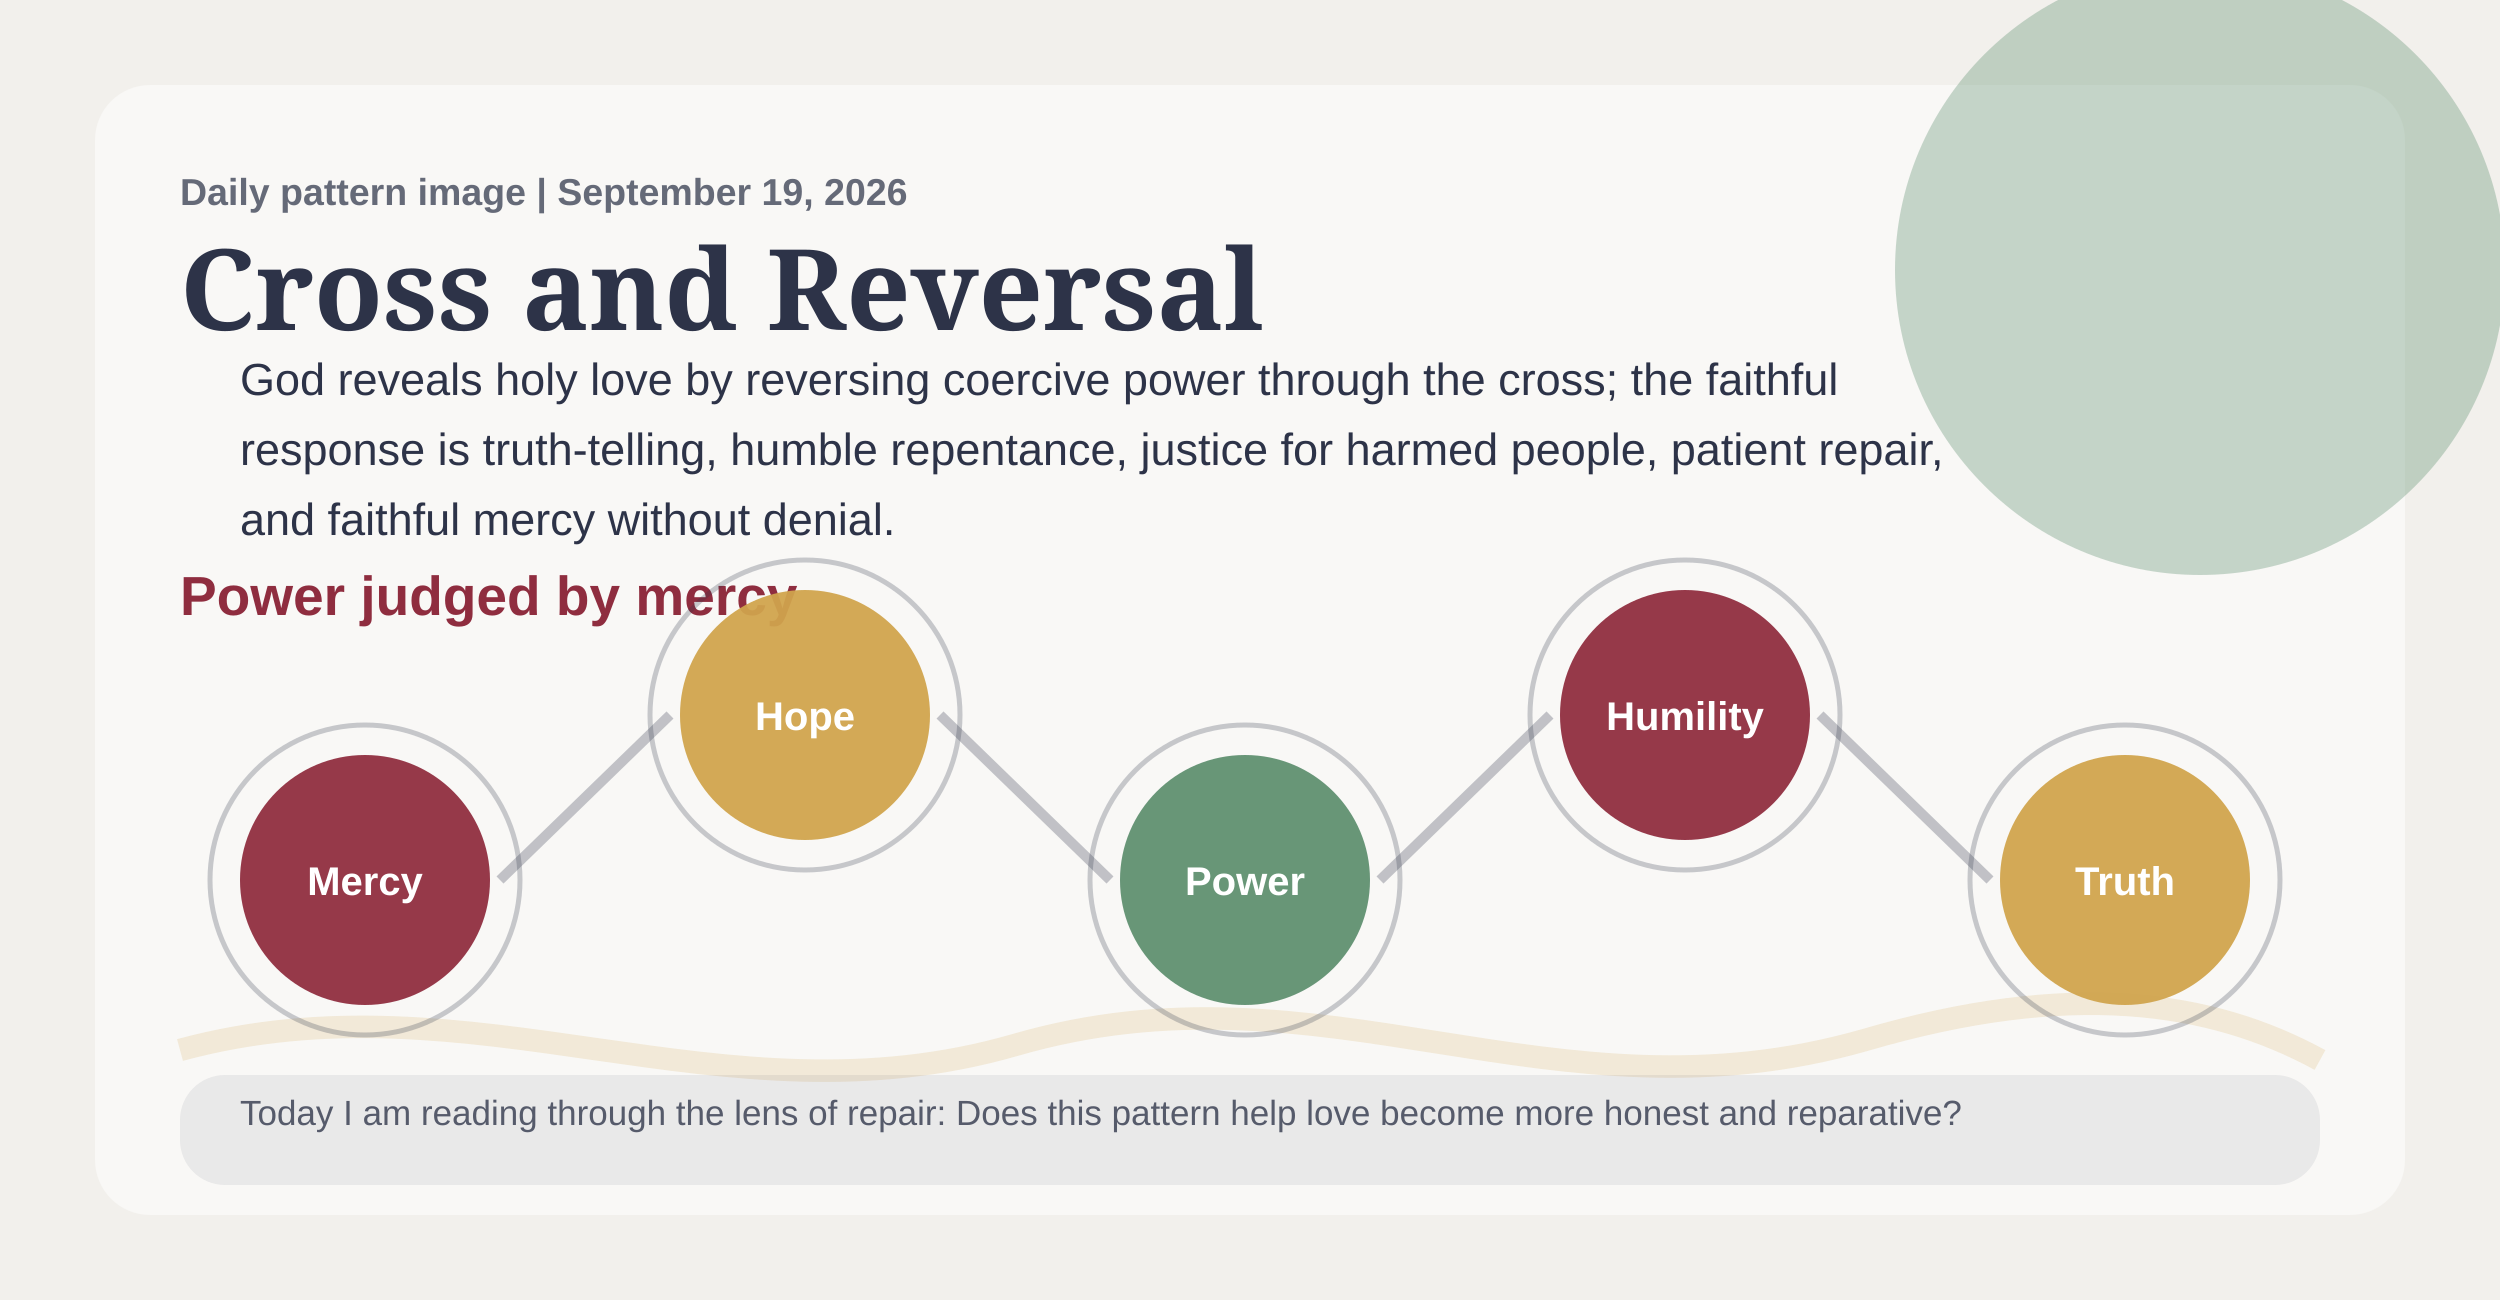
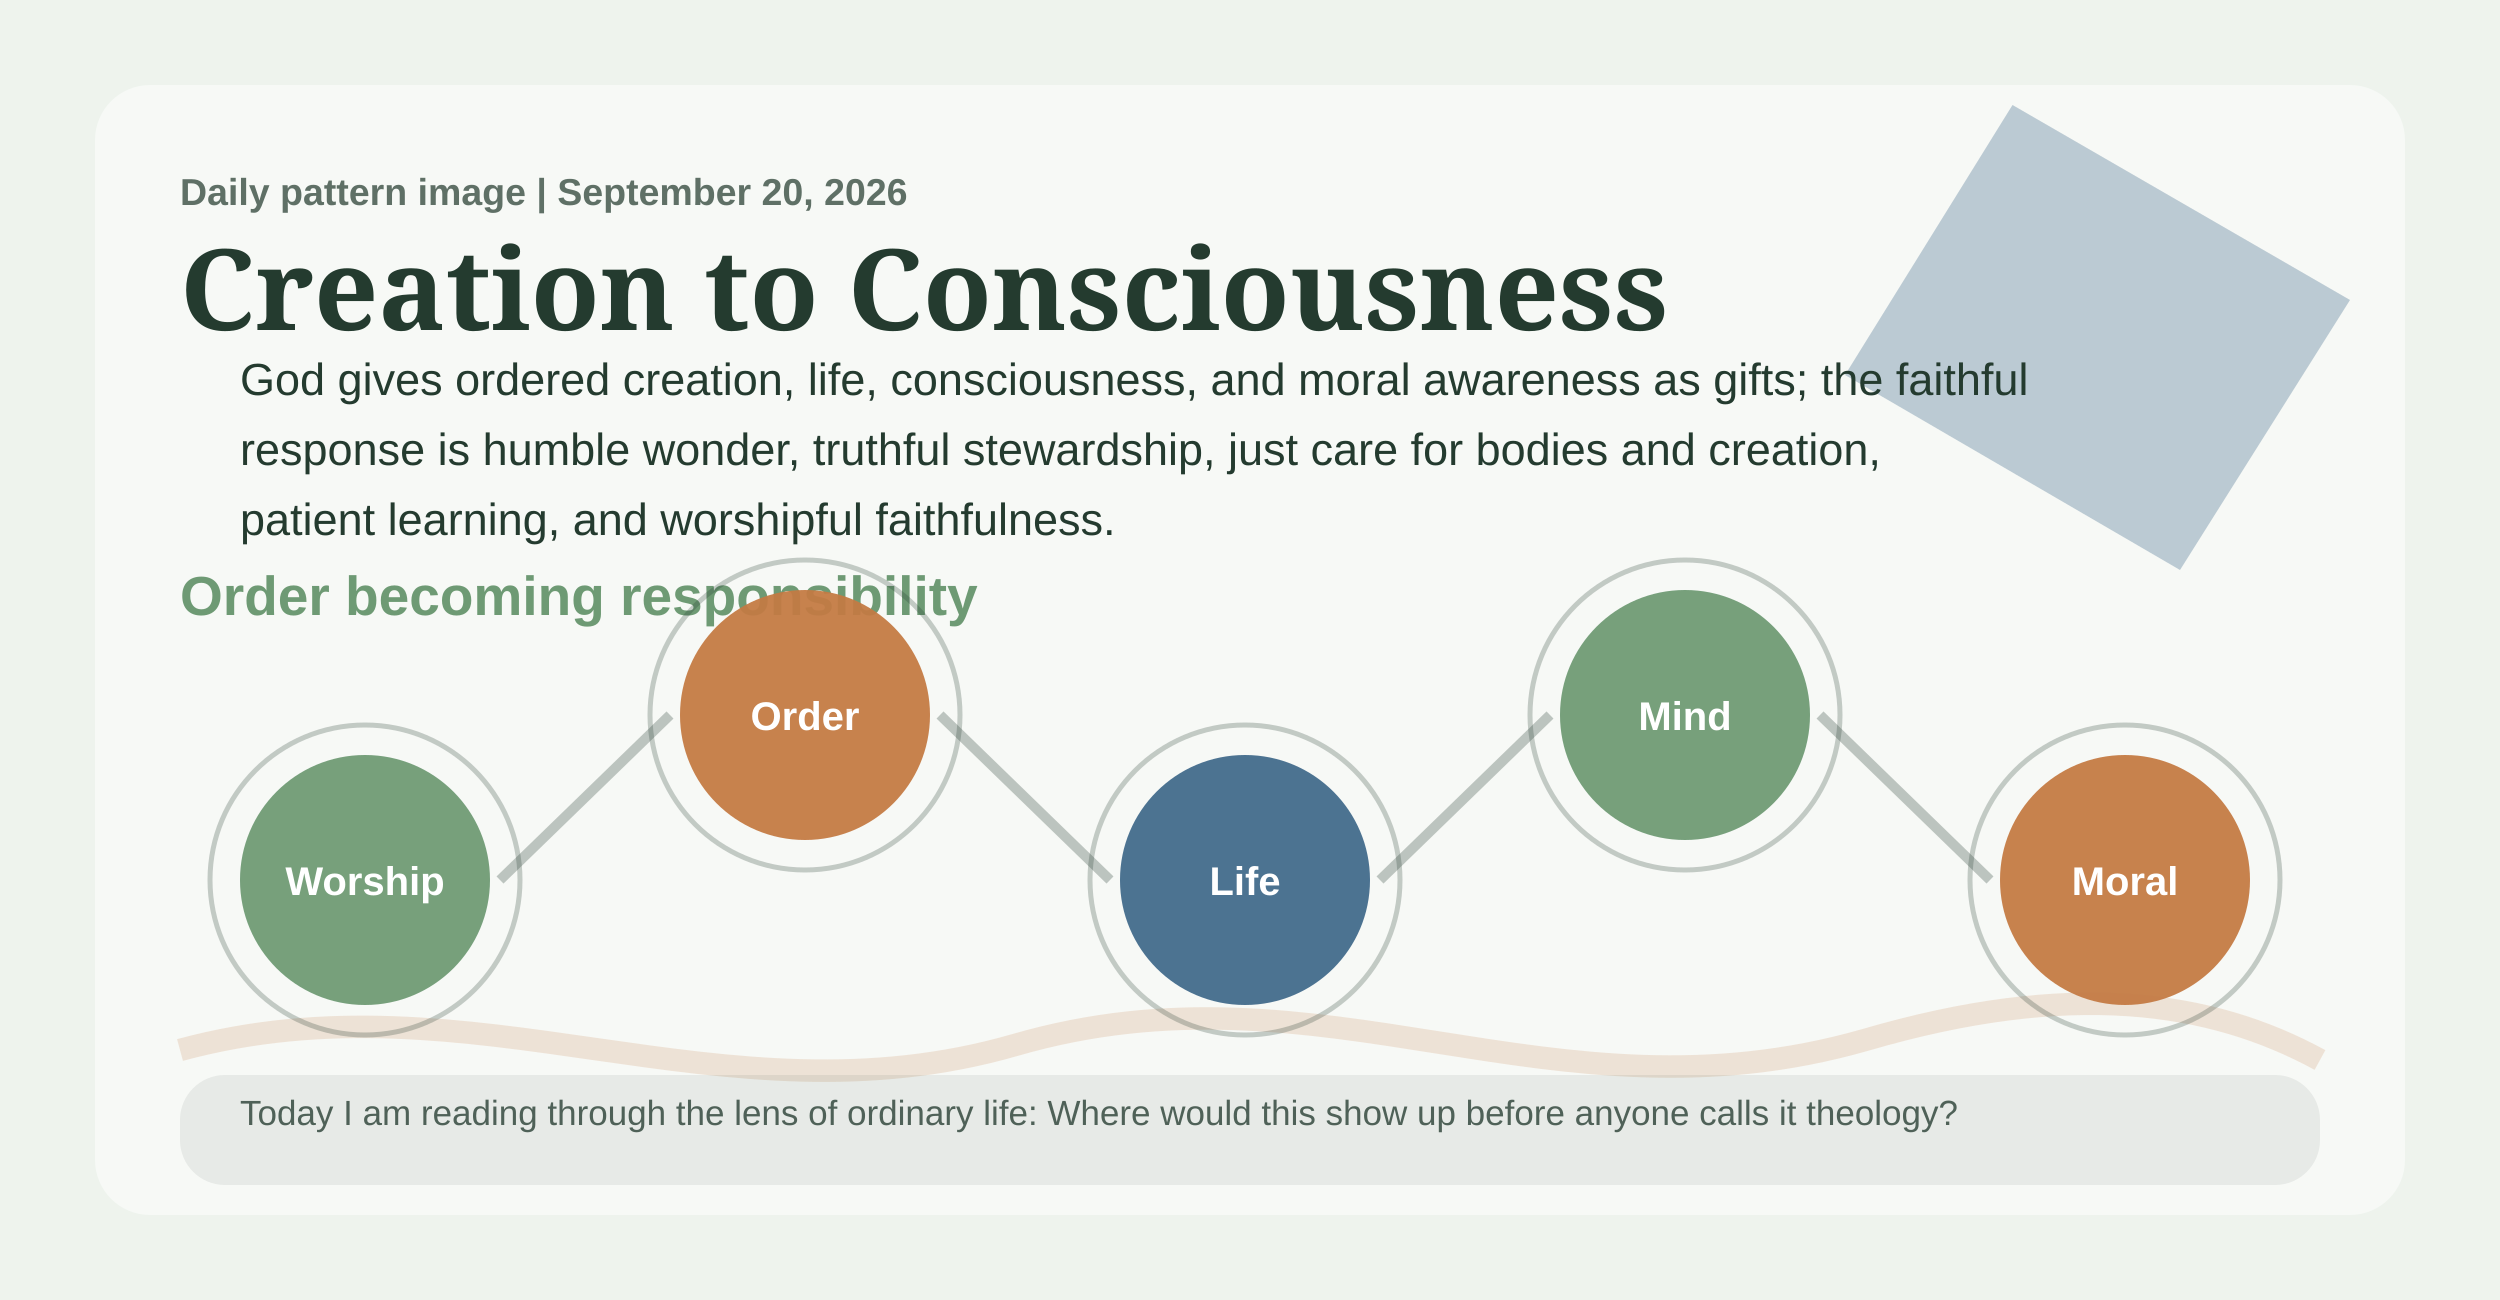
<svg xmlns="http://www.w3.org/2000/svg" width="1000" height="520" viewBox="0 0 1000 520" role="img" aria-labelledby="title desc">
  <style>
-     .eyebrow { font: 700 15px Arial, sans-serif; letter-spacing: 0; fill: #2d3348; opacity: 0.72; }
-     .title { font: 700 45px Georgia, serif; letter-spacing: 0; fill: #2d3348; }
-     .subtitle { font: 700 22px Arial, sans-serif; letter-spacing: 0; fill: #8f2d3f; }
-     .body { font: 18px Arial, sans-serif; letter-spacing: 0; fill: #2d3348; }
-     .small { font: 14px Arial, sans-serif; letter-spacing: 0; fill: #2d3348; opacity: 0.78; }
+     .eyebrow { font: 700 15px Arial, sans-serif; letter-spacing: 0; fill: #243b2f; opacity: 0.72; }
+     .title { font: 700 45px Georgia, serif; letter-spacing: 0; fill: #243b2f; }
+     .subtitle { font: 700 22px Arial, sans-serif; letter-spacing: 0; fill: #6e9a74; }
+     .body { font: 18px Arial, sans-serif; letter-spacing: 0; fill: #243b2f; }
+     .small { font: 14px Arial, sans-serif; letter-spacing: 0; fill: #243b2f; opacity: 0.78; }
    .node { font: 700 16px Arial, sans-serif; letter-spacing: 0; fill: #ffffff; }
  </style>
-   <rect width="1000" height="520" fill="#f2f0ec" />
+   <rect width="1000" height="520" fill="#eef3ed" />
  <rect x="38" y="34" width="924" height="452" rx="22" fill="#ffffff" opacity="0.50" />
-   <circle cx="880" cy="108" r="122" fill="#5f8f70" opacity="0.34" />
-   <path d="M72 420 C190 388 288 452 406 418 C530 382 620 452 746 416 C828 392 884 400 928 424" fill="none" stroke="#d0a44c" stroke-width="9" opacity="0.18" />
-   <text x="72" y="82" class="eyebrow">Daily pattern image | September 19, 2026</text>
-   <text x="72" y="132" class="title">Cross and Reversal</text>
-   <text x="72" y="246" class="subtitle">Power judged by mercy</text>
-   <text x="96" y="158" class="body">God reveals holy love by reversing coercive power through the cross; the faithful</text>
-   <text x="96" y="186" class="body">response is truth-telling, humble repentance, justice for harmed people, patient repair,</text>
-   <text x="96" y="214" class="body">and faithful mercy without denial.</text>
-   <line x1="200" y1="352" x2="268" y2="286" stroke="#2d3348" stroke-width="4" opacity="0.28" />
-   <line x1="376" y1="286" x2="444" y2="352" stroke="#2d3348" stroke-width="4" opacity="0.28" />
-   <line x1="552" y1="352" x2="620" y2="286" stroke="#2d3348" stroke-width="4" opacity="0.28" />
-   <line x1="728" y1="286" x2="796" y2="352" stroke="#2d3348" stroke-width="4" opacity="0.28" />
-   <circle cx="146" cy="352" r="50" fill="#8f2d3f" opacity="0.94" />
-   <circle cx="146" cy="352" r="62" fill="none" stroke="#2d3348" stroke-width="2" opacity="0.25" />
-   <text x="146" y="358" text-anchor="middle" class="node">Mercy</text>
-   <circle cx="322" cy="286" r="50" fill="#d0a44c" opacity="0.94" />
-   <circle cx="322" cy="286" r="62" fill="none" stroke="#2d3348" stroke-width="2" opacity="0.25" />
-   <text x="322" y="292" text-anchor="middle" class="node">Hope</text>
-   <circle cx="498" cy="352" r="50" fill="#5f8f70" opacity="0.94" />
-   <circle cx="498" cy="352" r="62" fill="none" stroke="#2d3348" stroke-width="2" opacity="0.25" />
-   <text x="498" y="358" text-anchor="middle" class="node">Power</text>
-   <circle cx="674" cy="286" r="50" fill="#8f2d3f" opacity="0.94" />
-   <circle cx="674" cy="286" r="62" fill="none" stroke="#2d3348" stroke-width="2" opacity="0.25" />
-   <text x="674" y="292" text-anchor="middle" class="node">Humility</text>
-   <circle cx="850" cy="352" r="50" fill="#d0a44c" opacity="0.94" />
-   <circle cx="850" cy="352" r="62" fill="none" stroke="#2d3348" stroke-width="2" opacity="0.25" />
-   <text x="850" y="358" text-anchor="middle" class="node">Truth</text>
-   <rect x="72" y="430" width="856" height="44" rx="18" fill="#2d3348" opacity="0.08" />
-   <text x="96" y="450" class="small">Today I am reading through the lens of repair: Does this pattern help love become more honest and reparative?</text>
+   <path d="M805 42 L940 120 L872 228 L738 150 Z" fill="#416a8b" opacity="0.33" />
+   <path d="M72 420 C190 388 288 452 406 418 C530 382 620 452 746 416 C828 392 884 400 928 424" fill="none" stroke="#c47a43" stroke-width="9" opacity="0.18" />
+   <text x="72" y="82" class="eyebrow">Daily pattern image | September 20, 2026</text>
+   <text x="72" y="132" class="title">Creation to Consciousness</text>
+   <text x="72" y="246" class="subtitle">Order becoming responsibility</text>
+   <text x="96" y="158" class="body">God gives ordered creation, life, consciousness, and moral awareness as gifts; the faithful</text>
+   <text x="96" y="186" class="body">response is humble wonder, truthful stewardship, just care for bodies and creation,</text>
+   <text x="96" y="214" class="body">patient learning, and worshipful faithfulness.</text>
+   <line x1="200" y1="352" x2="268" y2="286" stroke="#243b2f" stroke-width="4" opacity="0.28" />
+   <line x1="376" y1="286" x2="444" y2="352" stroke="#243b2f" stroke-width="4" opacity="0.28" />
+   <line x1="552" y1="352" x2="620" y2="286" stroke="#243b2f" stroke-width="4" opacity="0.28" />
+   <line x1="728" y1="286" x2="796" y2="352" stroke="#243b2f" stroke-width="4" opacity="0.28" />
+   <circle cx="146" cy="352" r="50" fill="#6e9a74" opacity="0.94" />
+   <circle cx="146" cy="352" r="62" fill="none" stroke="#243b2f" stroke-width="2" opacity="0.25" />
+   <text x="146" y="358" text-anchor="middle" class="node">Worship</text>
+   <circle cx="322" cy="286" r="50" fill="#c47a43" opacity="0.94" />
+   <circle cx="322" cy="286" r="62" fill="none" stroke="#243b2f" stroke-width="2" opacity="0.25" />
+   <text x="322" y="292" text-anchor="middle" class="node">Order</text>
+   <circle cx="498" cy="352" r="50" fill="#416a8b" opacity="0.94" />
+   <circle cx="498" cy="352" r="62" fill="none" stroke="#243b2f" stroke-width="2" opacity="0.25" />
+   <text x="498" y="358" text-anchor="middle" class="node">Life</text>
+   <circle cx="674" cy="286" r="50" fill="#6e9a74" opacity="0.94" />
+   <circle cx="674" cy="286" r="62" fill="none" stroke="#243b2f" stroke-width="2" opacity="0.25" />
+   <text x="674" y="292" text-anchor="middle" class="node">Mind</text>
+   <circle cx="850" cy="352" r="50" fill="#c47a43" opacity="0.94" />
+   <circle cx="850" cy="352" r="62" fill="none" stroke="#243b2f" stroke-width="2" opacity="0.25" />
+   <text x="850" y="358" text-anchor="middle" class="node">Moral</text>
+   <rect x="72" y="430" width="856" height="44" rx="18" fill="#243b2f" opacity="0.08" />
+   <text x="96" y="450" class="small">Today I am reading through the lens of ordinary life: Where would this show up before anyone calls it theology?</text>
</svg>
